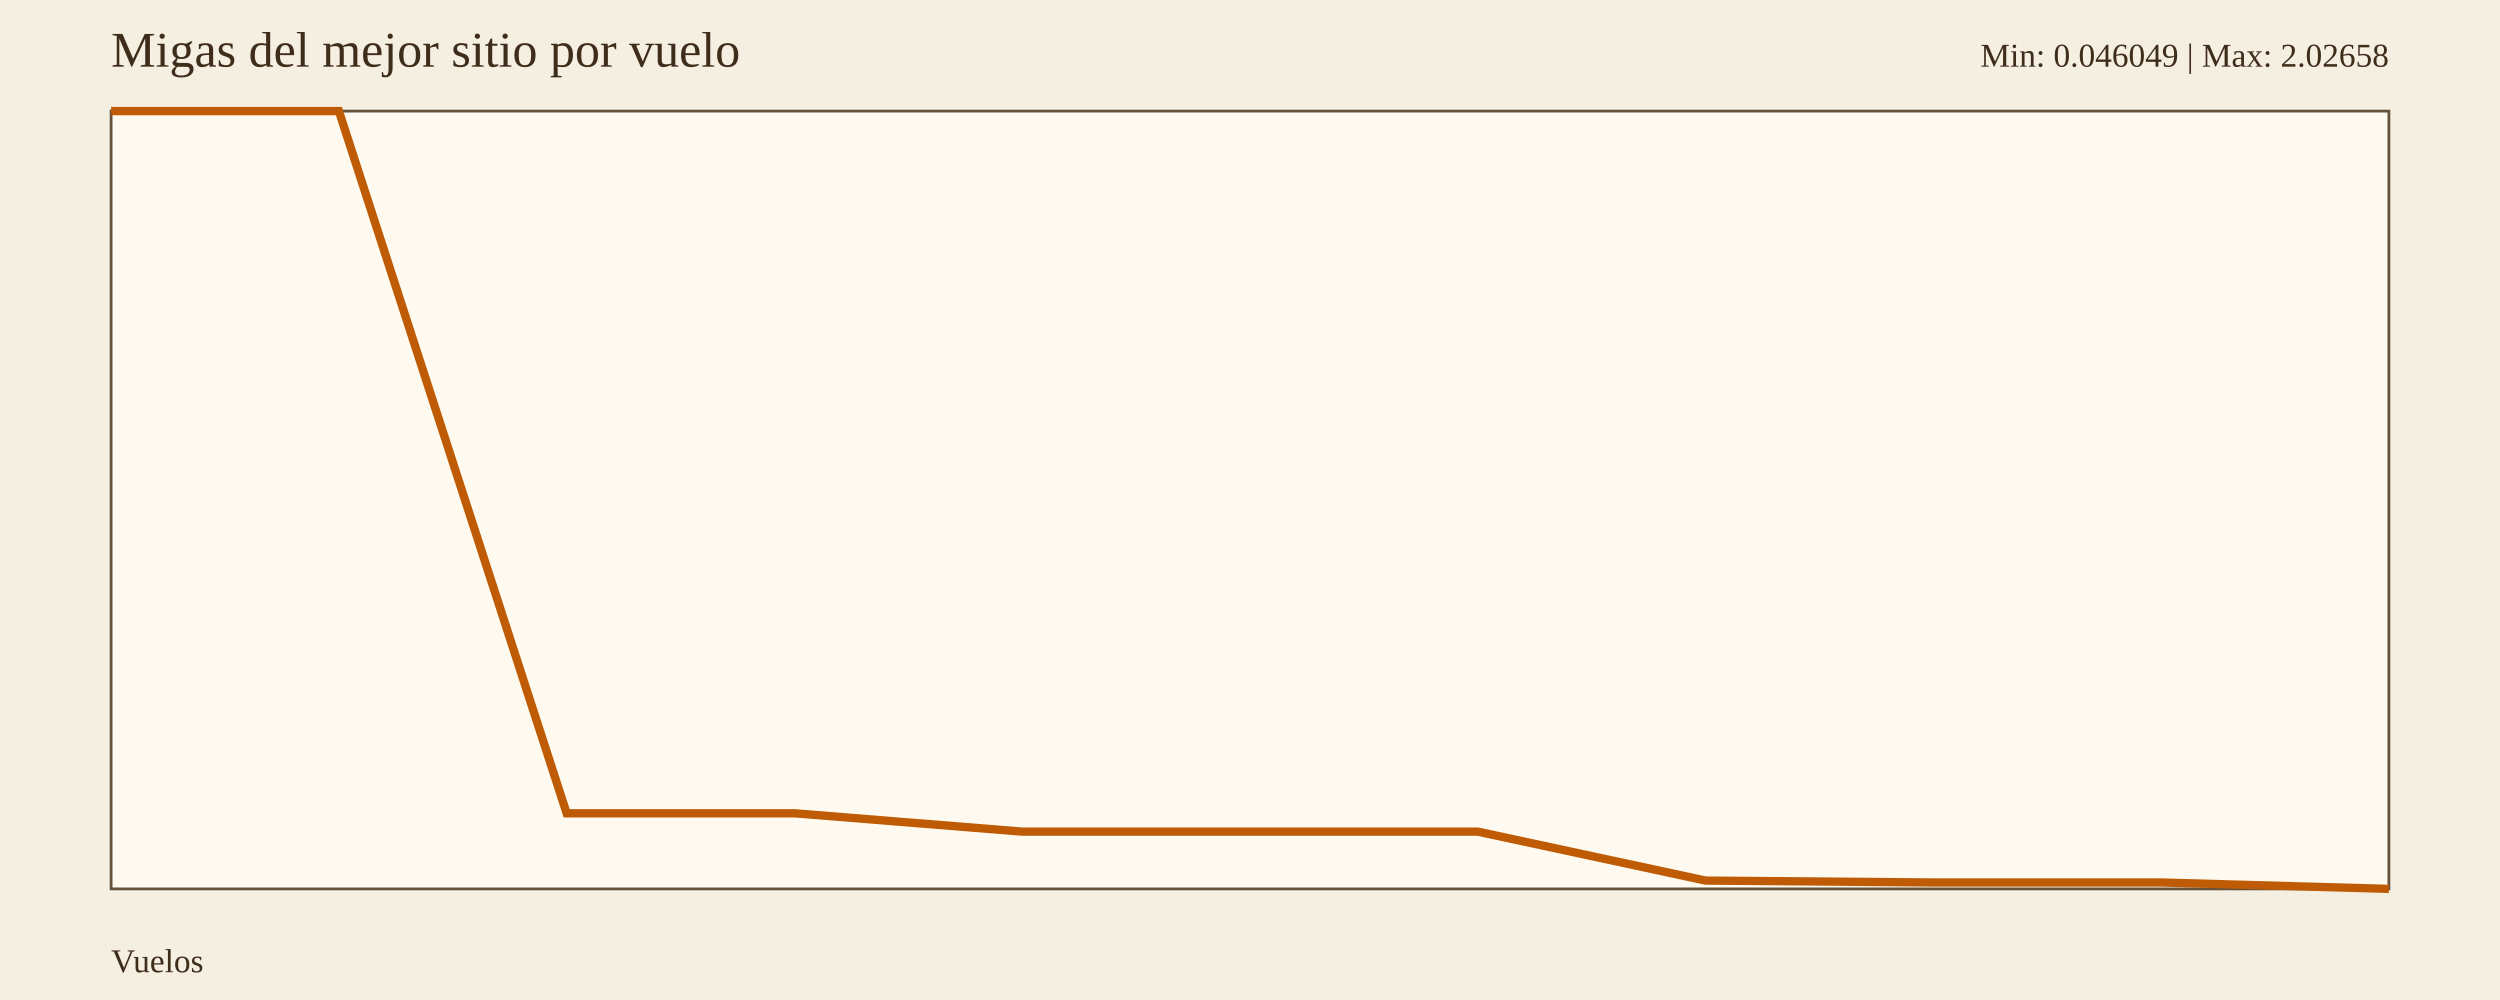
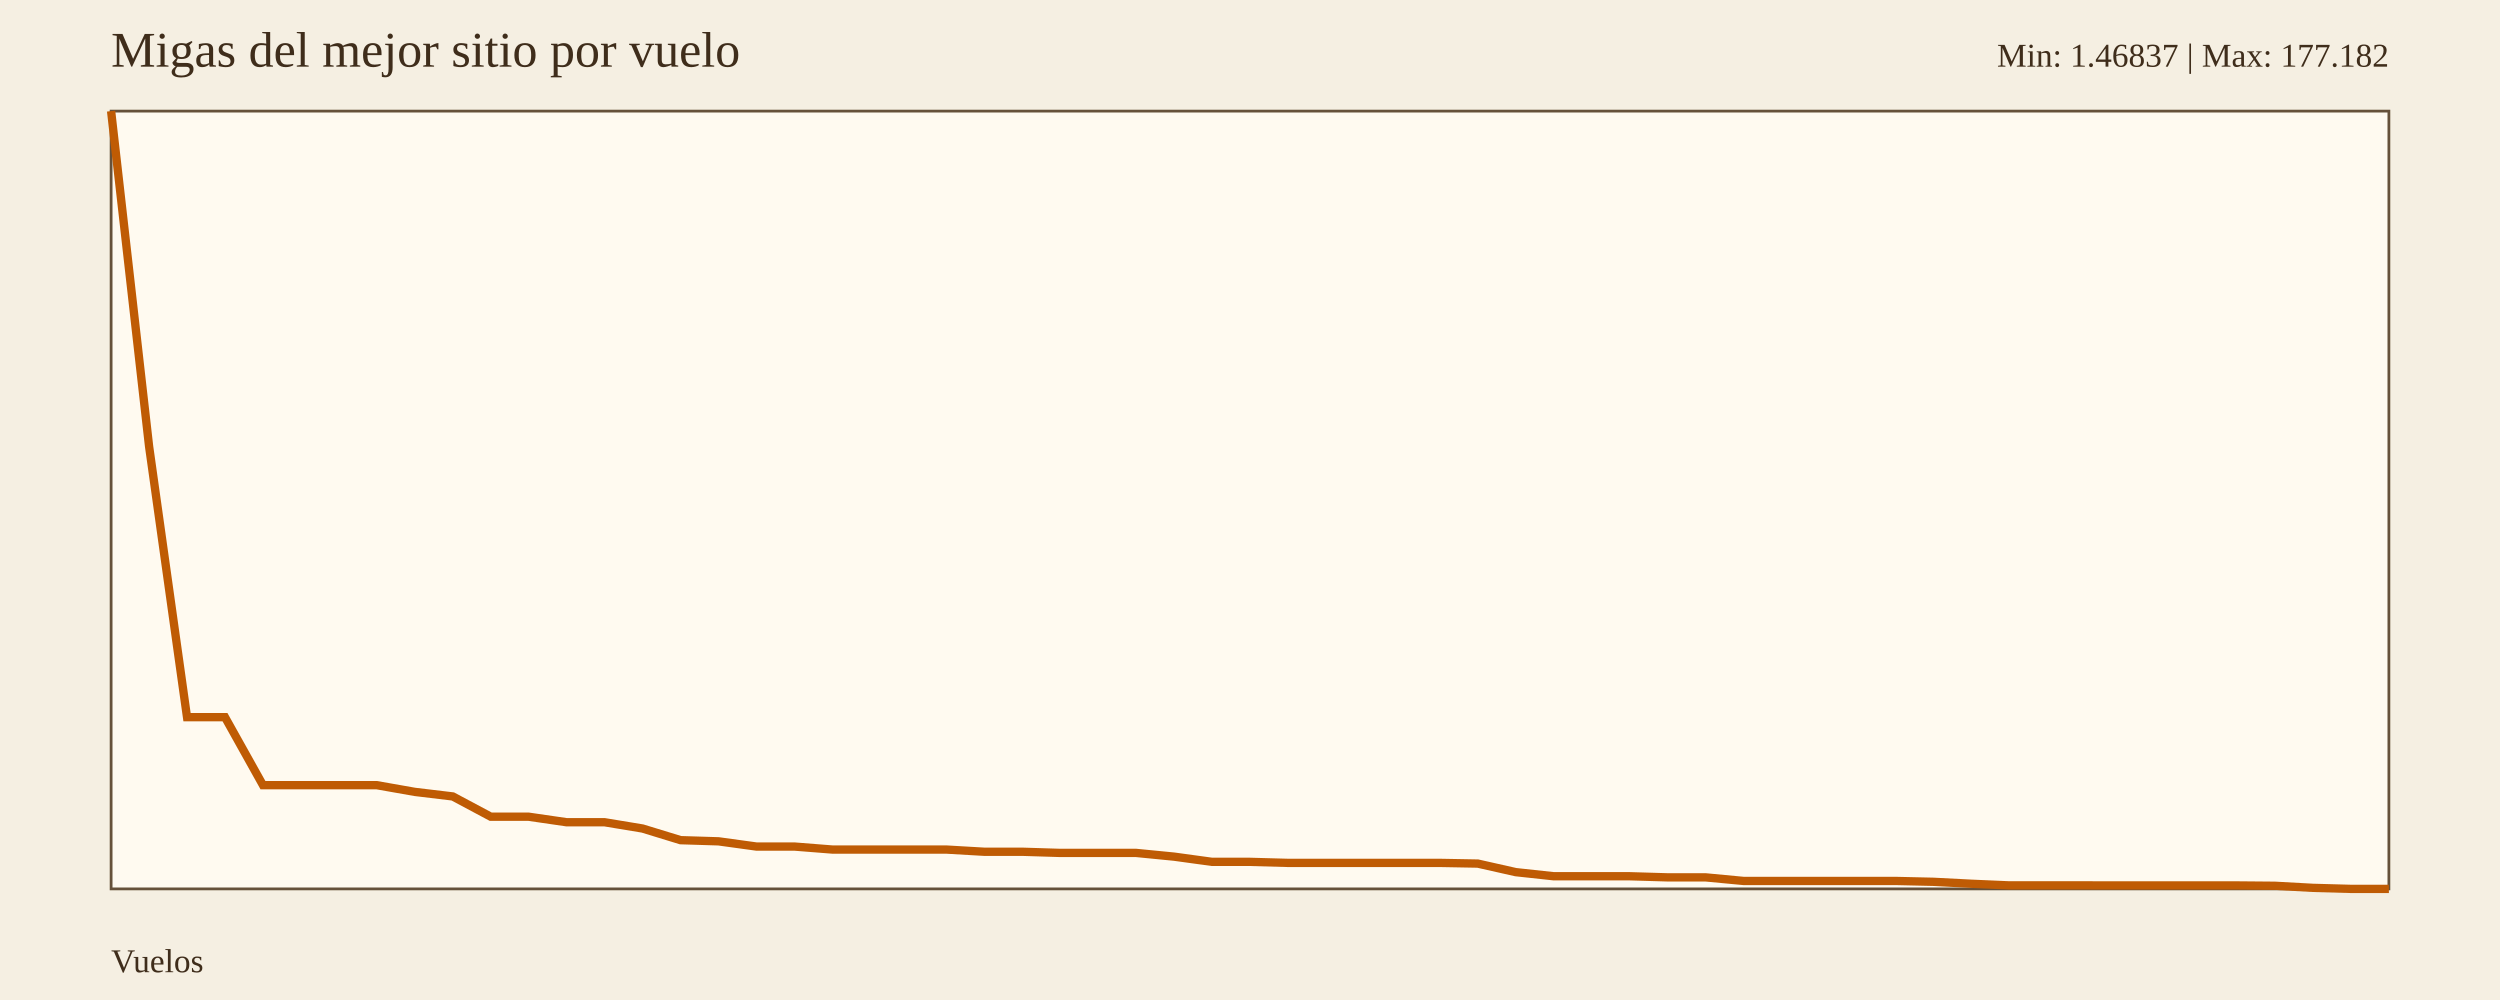
<svg xmlns="http://www.w3.org/2000/svg" width="900" height="360" viewBox="0 0 900 360">
  <rect width="900" height="360" fill="#f5efe2" />
  <rect x="40" y="40" width="820" height="280" fill="#fffaf0" stroke="#66513a" />
-   <polyline fill="none" stroke="#bf5b04" stroke-width="3" points="40.00,40.00 122.00,40.00 204.00,292.78 286.00,292.78 368.00,299.39 450.00,299.39 532.00,299.39 614.00,317.01 696.00,317.70 778.00,317.70 860.00,320.00" />
+   <polyline fill="none" stroke="#bf5b04" stroke-width="3" points="40.00,40.00 53.67,160.69 67.33,258.19 81.00,258.19 94.67,282.67 108.33,282.67 122.00,282.67 135.67,282.67 149.33,285.08 163.00,286.72 176.67,294.02 190.33,294.02 204.00,296.01 217.67,296.01 231.33,298.27 245.00,302.46 258.67,302.88 272.33,304.76 286.00,304.76 299.67,305.84 313.33,305.84 327.00,305.84 340.67,305.84 354.33,306.63 368.00,306.63 381.67,307.05 395.33,307.05 409.00,307.05 422.67,308.39 436.33,310.27 450.00,310.27 463.67,310.64 477.33,310.64 491.00,310.64 504.67,310.64 518.33,310.64 532.00,310.89 545.67,313.97 559.33,315.45 573.00,315.45 586.67,315.45 600.33,315.85 614.00,315.85 627.67,317.14 641.33,317.14 655.00,317.14 668.67,317.14 682.33,317.14 696.00,317.45 709.67,318.15 723.33,318.74 737.00,318.74 750.67,318.74 764.33,318.76 778.00,318.76 791.67,318.76 805.33,318.76 819.00,318.88 832.67,319.63 846.33,320.00 860.00,320.00" />
  <text x="40" y="24" font-size="18" fill="#3f2d1b">Migas del mejor sitio por vuelo</text>
  <text x="40" y="350" font-size="12" fill="#3f2d1b">Vuelos</text>
-   <text x="860" y="24" text-anchor="end" font-size="12" fill="#3f2d1b">Min: 0.046049 | Max: 2.02658</text>
+   <text x="860" y="24" text-anchor="end" font-size="12" fill="#3f2d1b">Min: 1.46837 | Max: 177.182</text>
</svg>
